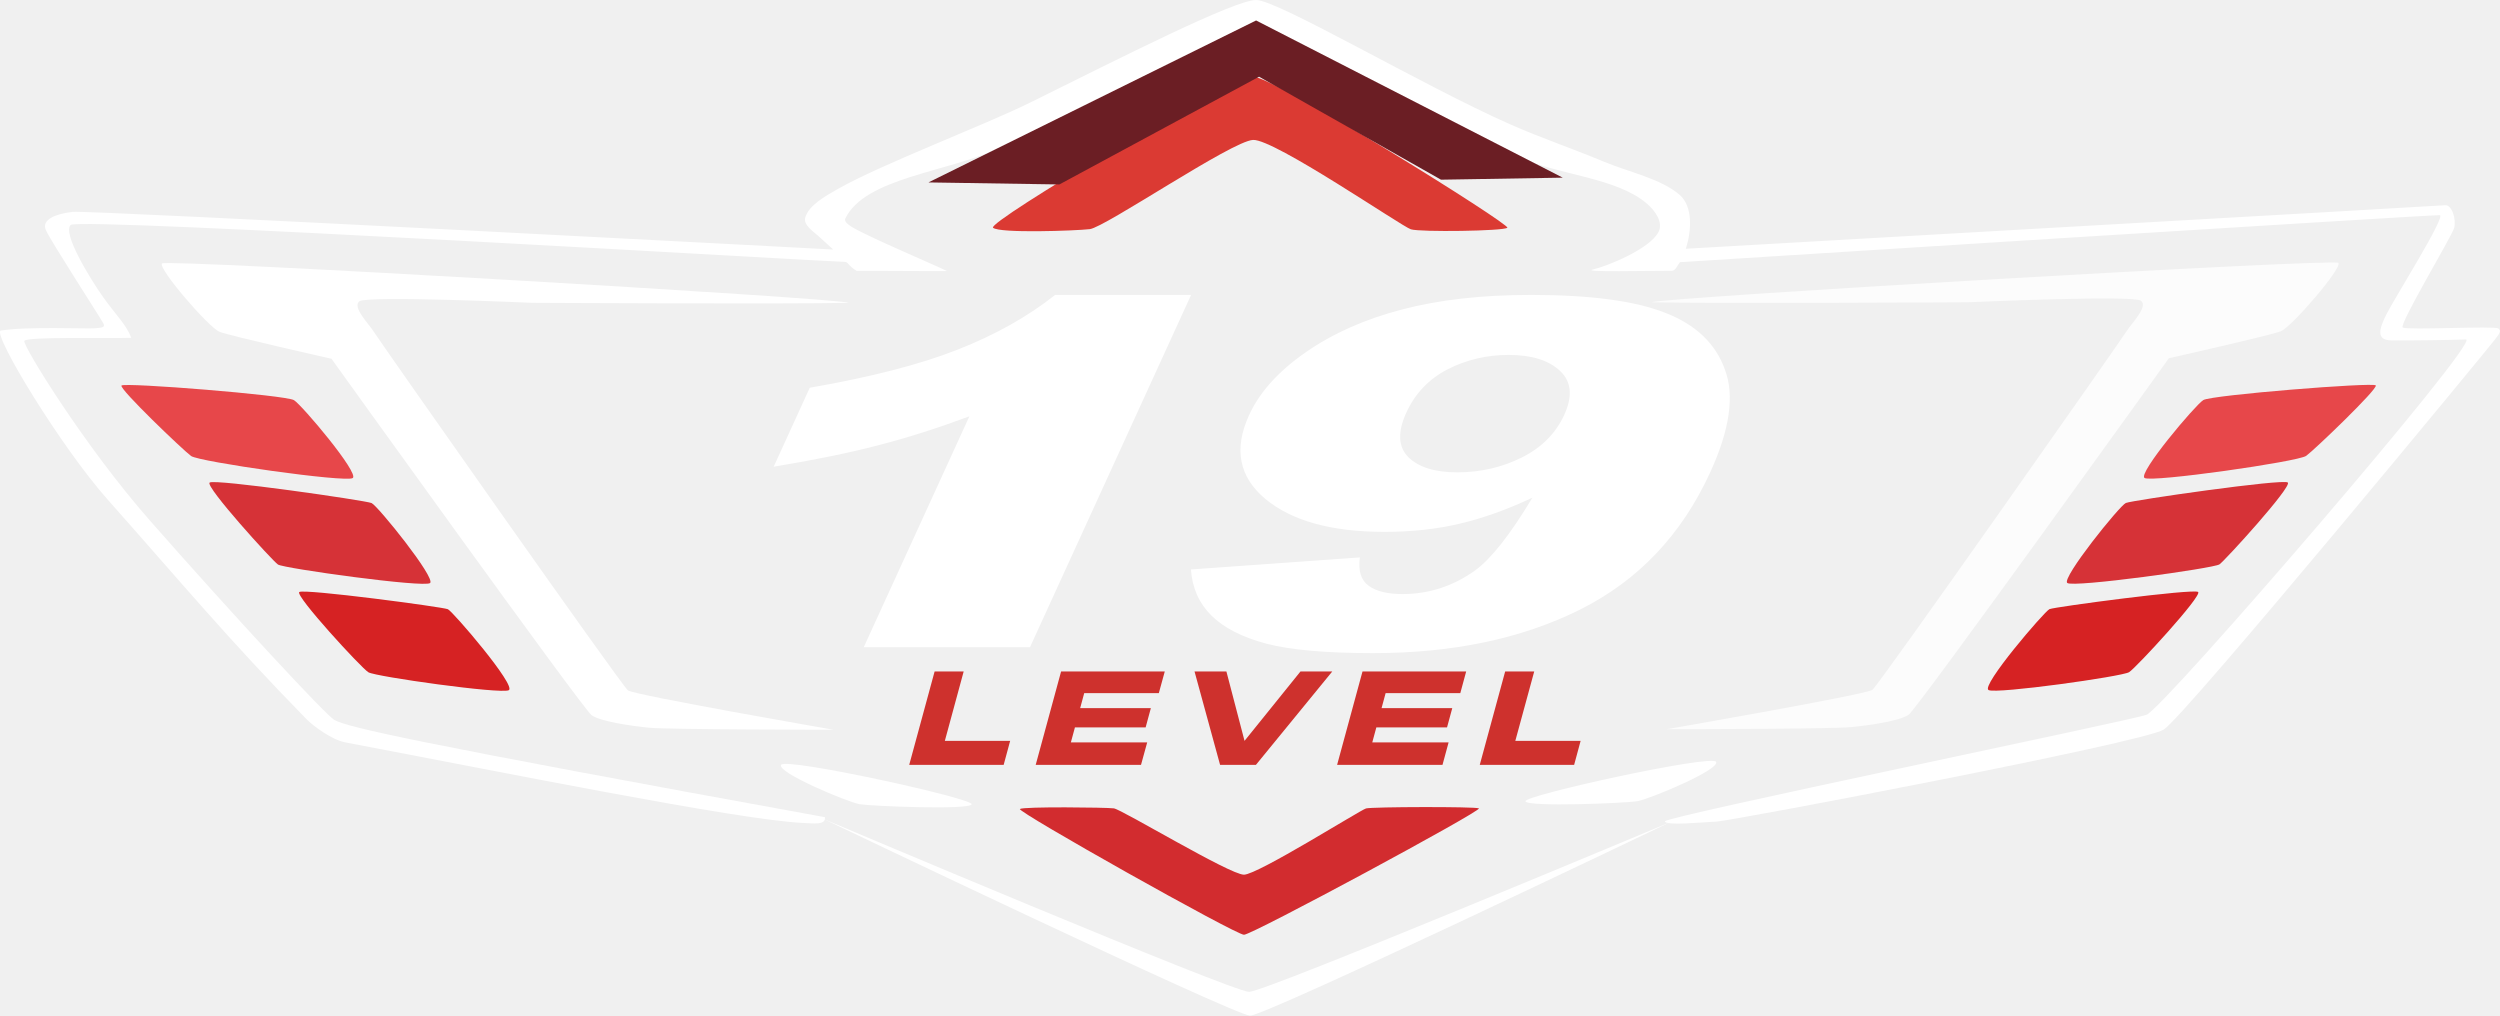
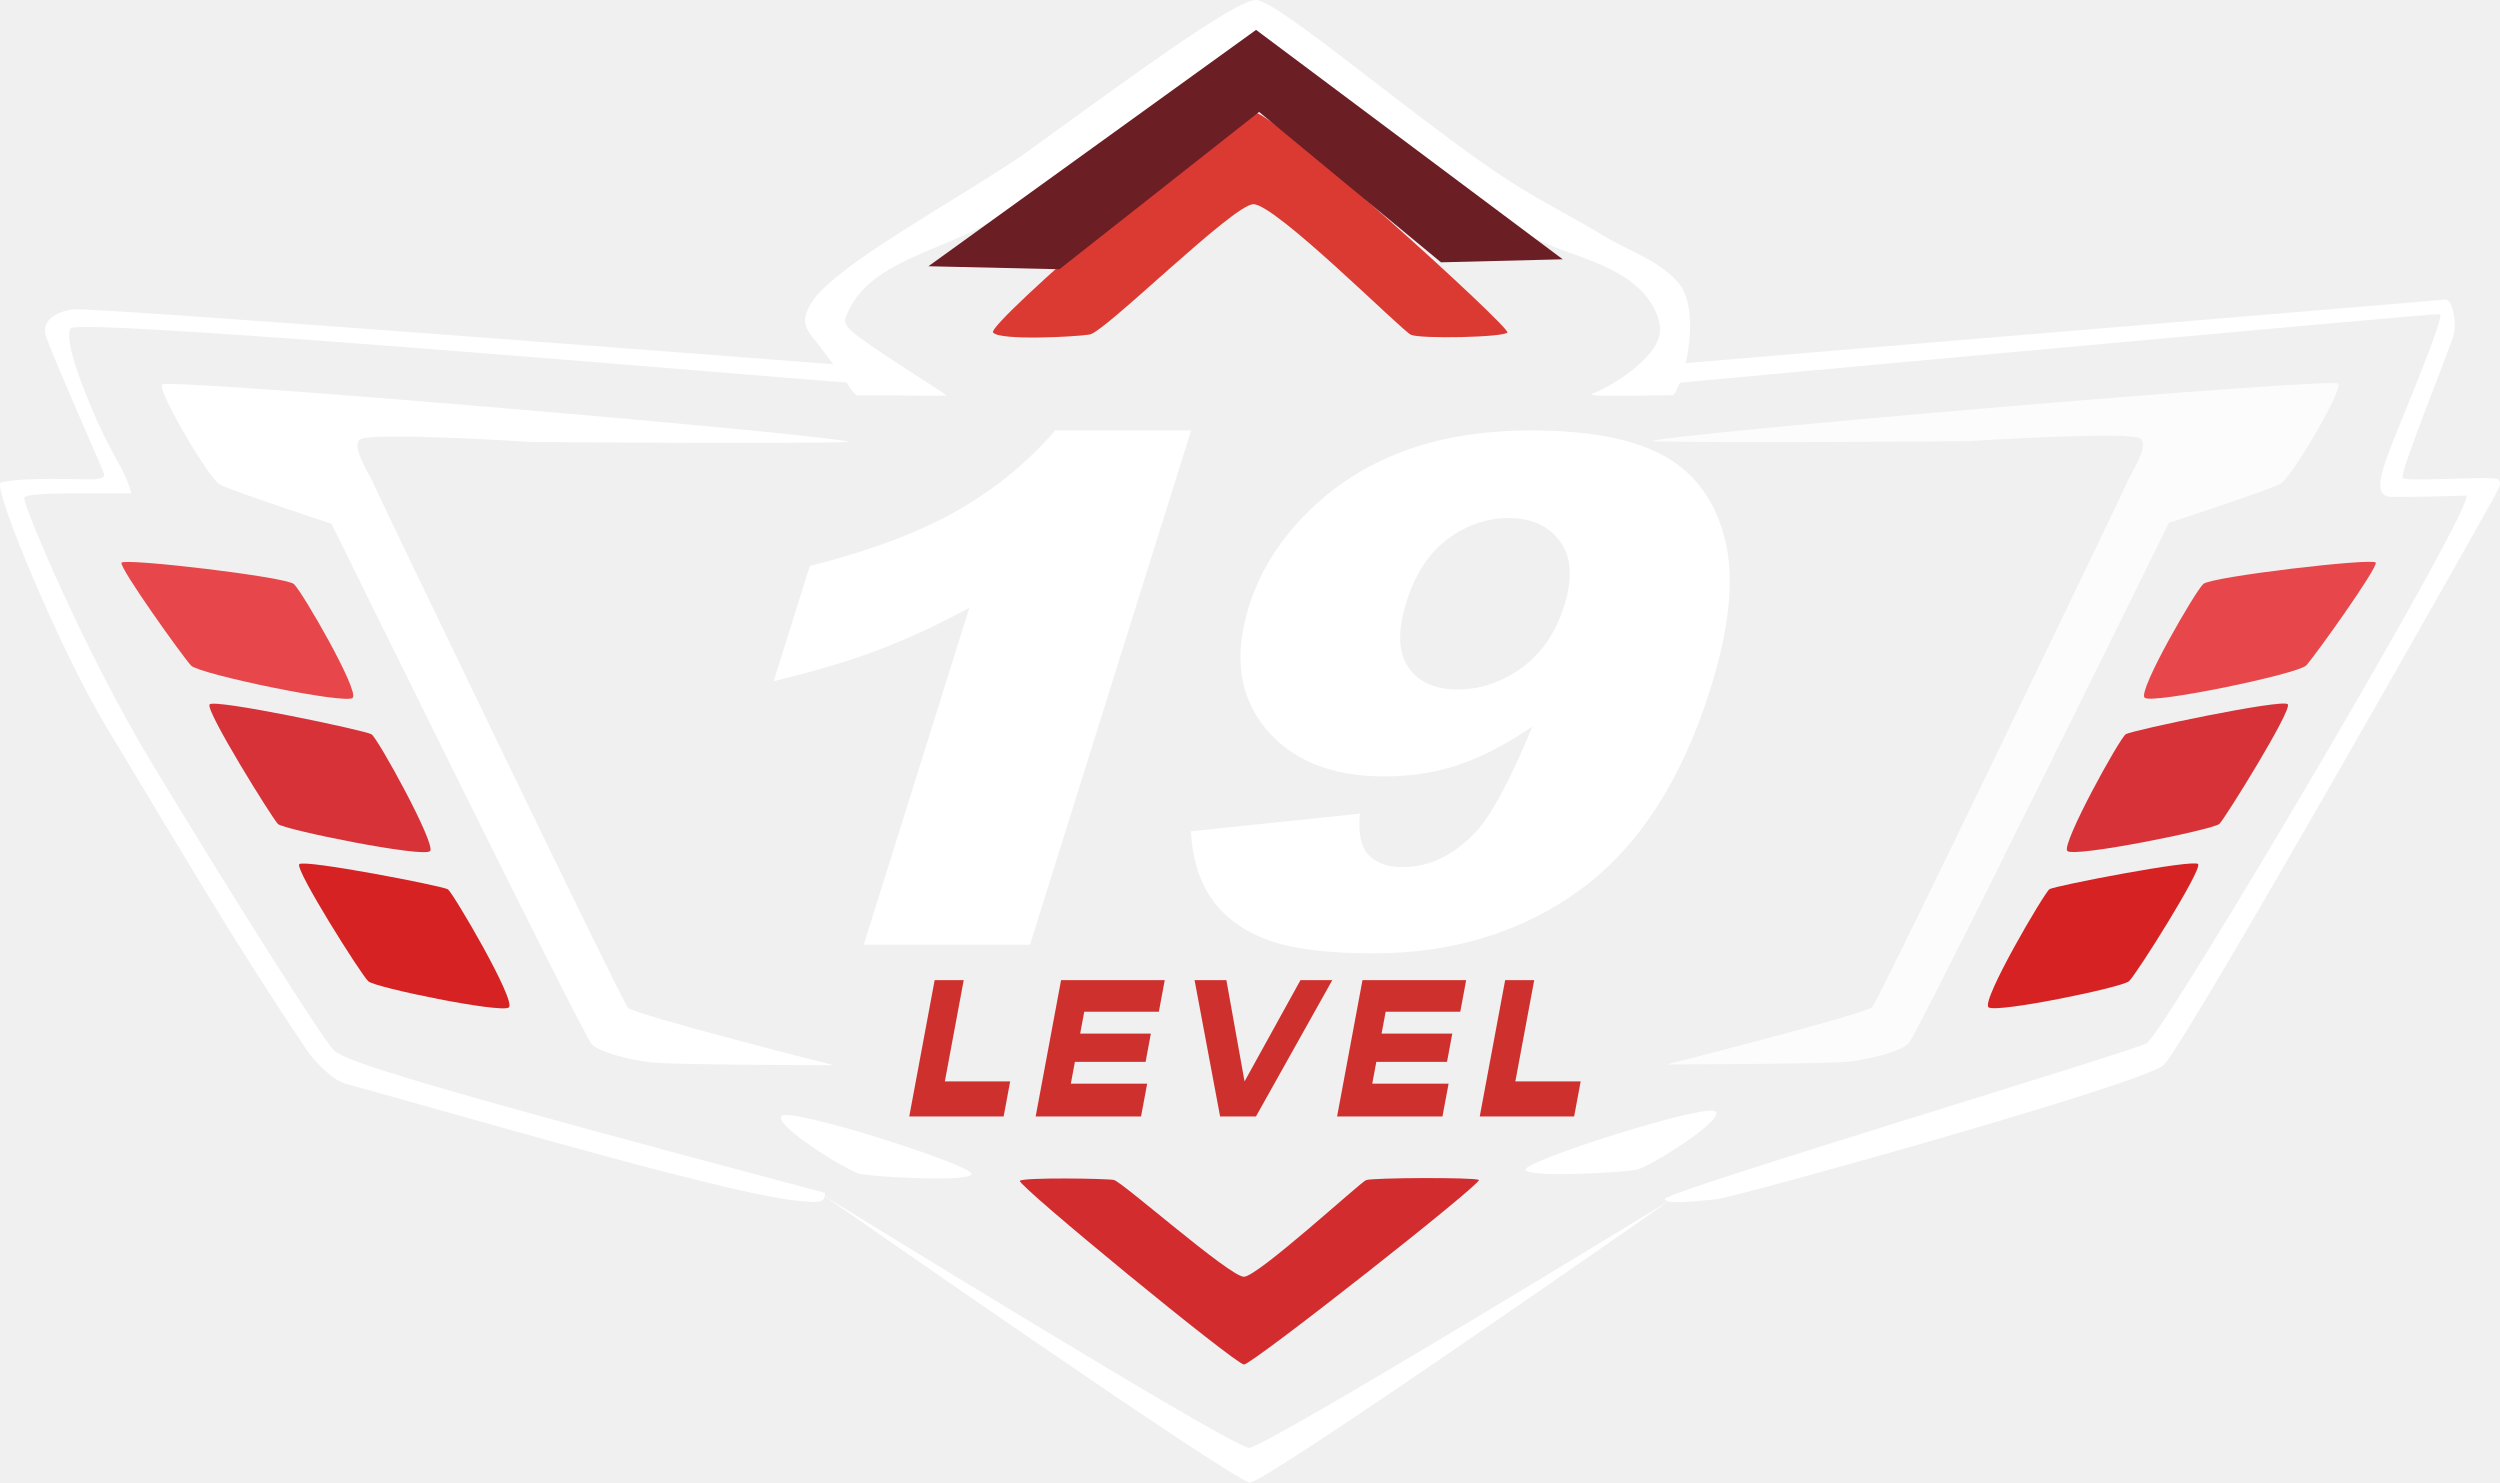
- <svg xmlns="http://www.w3.org/2000/svg" version="1.1" id="Layer_1" x="0px" y="0px" width="32px" height="13px" viewBox="0 0 32 13" enable-background="new 0 0 32 13" xml:space="preserve">
-   <path fill="#D22C2F" d="M13.055,10.355C13.009,10.387 15.818,11.966 15.923,11.965C16.028,11.965 18.985,10.371 18.93,10.347C18.875,10.323 17.561,10.327 17.485,10.348C17.41,10.37 16.101,11.194 15.923,11.196C15.744,11.198 14.359,10.36 14.257,10.347C14.155,10.334 13.101,10.323 13.055,10.355Z" />
-   <path fill="#FFFFFF" d="M21.31,10.513C21.32,10.572 21.785,10.525 21.974,10.516C22.162,10.507 27.424,9.508 27.695,9.339C27.967,9.17 31.869,4.436 31.931,4.351C31.994,4.267 32.02,4.241 31.98,4.205C31.94,4.168 30.807,4.229 30.755,4.192C30.703,4.155 31.384,3.025 31.413,2.918C31.443,2.812 31.386,2.618 31.297,2.627C31.208,2.636 21.73,3.173 21.579,3.184C21.654,2.947 21.669,2.641 21.499,2.494C21.262,2.288 20.858,2.206 20.531,2.07C20.136,1.905 19.72,1.764 19.331,1.592C18.211,1.097 16.356,-0 16.078,0C15.799,0.001 14.364,0.73 13.188,1.312C12.589,1.608 11.304,2.093 10.733,2.414C10.556,2.514 10.35,2.631 10.307,2.786C10.282,2.877 10.403,2.958 10.468,3.015C10.533,3.072 10.665,3.194 10.665,3.194C10.665,3.194 1.146,2.688 0.929,2.712C0.712,2.737 0.528,2.811 0.587,2.945C0.645,3.079 1.297,4.087 1.323,4.139C1.349,4.191 1.312,4.193 1.216,4.202C1.121,4.211 0.338,4.176 0.006,4.232C-0.082,4.303 0.782,5.722 1.374,6.39C2.325,7.461 2.92,8.181 3.924,9.206C4.012,9.295 4.249,9.47 4.418,9.502C6.388,9.875 9.447,10.494 10.269,10.533C10.419,10.54 10.572,10.563 10.559,10.46C5.227,9.491 4.454,9.31 4.279,9.215C4.175,9.158 2.989,7.881 1.918,6.662C1.078,5.707 0.29,4.423 0.311,4.364C0.332,4.306 1.365,4.335 1.679,4.324C1.623,4.163 1.49,4.042 1.318,3.8C1.147,3.558 0.793,2.978 0.906,2.879C1.02,2.779 10.66,3.354 10.813,3.352C10.858,3.352 10.854,3.4 10.965,3.467C11.218,3.465 12.128,3.473 12.12,3.469C11.991,3.404 11.382,3.146 11.082,2.998C10.971,2.943 10.789,2.862 10.82,2.797C11.07,2.276 12.135,2.201 12.747,1.91C13.872,1.376 16.078,0.266 16.078,0.266C16.078,0.266 18.257,1.499 19.447,2.016C19.963,2.241 20.687,2.275 21.073,2.6C21.192,2.7 21.292,2.85 21.228,2.971C21.111,3.193 20.557,3.412 20.391,3.449C20.224,3.486 21.105,3.465 21.398,3.466C21.448,3.466 21.466,3.401 21.504,3.356C21.607,3.348 31.144,2.747 31.229,2.754C31.314,2.761 30.656,3.807 30.549,4.018C30.441,4.229 30.422,4.354 30.609,4.357C30.796,4.36 31.353,4.353 31.564,4.345C31.775,4.338 27.693,9.069 27.476,9.149C27.259,9.228 21.301,10.454 21.311,10.513ZM10.549,10.486C10.549,10.486 15.798,12.996 16,13C16.202,13.004 21.373,10.526 21.373,10.526C21.373,10.526 16.201,12.694 15.989,12.696C15.777,12.698 10.549,10.486 10.549,10.486Z" />
-   <path fill="#FCFCFC" d="M21.334,9.334C21.334,9.334 23.451,9.332 23.696,9.307C23.94,9.283 24.319,9.227 24.431,9.148C24.544,9.07 27.762,4.585 27.762,4.585C27.762,4.585 29.058,4.294 29.195,4.24C29.332,4.186 29.988,3.424 29.931,3.365C29.873,3.306 21.247,3.81 21.14,3.869C21.875,3.887 25.196,3.869 25.196,3.869C25.196,3.869 27.305,3.775 27.404,3.849C27.503,3.922 27.281,4.141 27.22,4.24C27.159,4.34 24.05,8.768 23.967,8.83C23.884,8.892 21.333,9.334 21.333,9.334Z" />
-   <path fill="#D62223" d="M4.715,8.605C4.805,8.661 6.407,8.886 6.512,8.835C6.617,8.783 5.797,7.827 5.733,7.798C5.669,7.769 3.89,7.533 3.831,7.578C3.772,7.623 4.625,8.55 4.715,8.605Z" />
-   <path fill="#D63237" d="M5.505,7.463C5.582,7.401 4.835,6.473 4.756,6.439C4.677,6.405 2.741,6.126 2.683,6.177C2.624,6.228 3.486,7.177 3.558,7.226C3.629,7.275 5.429,7.525 5.505,7.463Z" />
-   <path fill="#E7474A" d="M1.555,4.935C1.524,4.978 2.343,5.762 2.446,5.837C2.549,5.911 4.426,6.179 4.515,6.119C4.603,6.059 3.866,5.186 3.763,5.122C3.659,5.057 1.586,4.892 1.555,4.935Z" />
-   <path fill="#D62223" d="M27.252,8.604C27.161,8.66 25.559,8.885 25.454,8.833C25.349,8.782 26.169,7.826 26.233,7.797C26.297,7.768 28.076,7.532 28.136,7.577C28.195,7.622 27.342,8.548 27.252,8.604Z" />
-   <path fill="#D63237" d="M26.461,7.462C26.385,7.4 27.131,6.472 27.211,6.438C27.29,6.404 29.225,6.125 29.284,6.176C29.343,6.227 28.48,7.175 28.409,7.224C28.337,7.274 26.537,7.524 26.461,7.462Z" />
-   <path fill="#E7474A" d="M30.41,4.933C30.441,4.976 29.622,5.761 29.519,5.835C29.416,5.91 27.538,6.178 27.45,6.118C27.362,6.058 28.099,5.185 28.202,5.121C28.306,5.056 30.379,4.891 30.41,4.933Z" />
-   <path fill="#DB3A33" d="M12.711,2.915C12.791,2.989 13.769,2.954 13.949,2.933C14.145,2.91 15.768,1.804 16.039,1.791C16.31,1.777 17.94,2.897 18.059,2.935C18.178,2.973 19.252,2.958 19.294,2.915C19.337,2.873 16.315,0.989 16.045,0.982C15.776,0.974 12.63,2.842 12.711,2.915Z" />
-   <path fill="#6B1E24" d="M18.445,2.3L20.003,2.274L16.078,0.262L11.884,2.335L13.56,2.361L16.116,0.982Z" />
-   <path fill="#FFFFFF" d="M9.998,9.79C9.94,9.887 10.852,10.268 11.004,10.294C11.157,10.319 12.408,10.37 12.437,10.295C12.466,10.221 10.056,9.692 9.998,9.79Z" />
-   <path fill="#FFFFFF" d="M21.966,9.751C22.024,9.849 21.112,10.23 20.959,10.255C20.807,10.281 19.556,10.332 19.526,10.257C19.497,10.182 21.908,9.654 21.966,9.751Z" />
-   <path fill="#CE312D" d="M11.638,9.79L12.847,9.79L12.93,9.483L12.094,9.483L12.335,8.595L11.963,8.595ZM13.257,9.79L14.605,9.79L14.684,9.503L13.707,9.503L13.759,9.311L14.664,9.311L14.731,9.064L13.826,9.064L13.878,8.872L14.833,8.872L14.909,8.595L13.582,8.595ZM15.617,9.79L16.076,9.79L17.053,8.595L16.646,8.595L15.93,9.483L15.698,8.595L15.29,8.595ZM17.115,9.79L18.464,9.79L18.542,9.503L17.565,9.503L17.617,9.311L18.522,9.311L18.589,9.064L17.684,9.064L17.736,8.872L18.692,8.872L18.767,8.595L17.44,8.595ZM18.941,9.79L20.149,9.79L20.232,9.483L19.396,9.483L19.638,8.595L19.266,8.595Z" />
-   <path fill="#FFFFFF" d="M15.246,3.775L13.184,8.284L11.056,8.284L12.408,5.329C11.993,5.483 11.603,5.607 11.236,5.701C10.872,5.796 10.428,5.887 9.903,5.974L10.365,4.963C11.143,4.828 11.773,4.666 12.256,4.476C12.738,4.287 13.155,4.053 13.506,3.775ZM15.244,7.289L17.406,7.135C17.383,7.306 17.421,7.427 17.519,7.498C17.617,7.569 17.762,7.604 17.951,7.604C18.288,7.604 18.597,7.504 18.878,7.304C19.083,7.157 19.329,6.846 19.615,6.37C19.295,6.521 18.986,6.632 18.688,6.702C18.391,6.773 18.069,6.808 17.721,6.808C17.043,6.808 16.534,6.667 16.195,6.385C15.859,6.103 15.79,5.746 15.988,5.314C16.122,5.02 16.364,4.752 16.712,4.51C17.06,4.268 17.471,4.085 17.944,3.962C18.417,3.837 18.969,3.775 19.599,3.775C20.357,3.775 20.929,3.851 21.317,4.005C21.706,4.156 21.96,4.398 22.079,4.731C22.204,5.061 22.141,5.499 21.892,6.043C21.526,6.844 20.97,7.43 20.224,7.803C19.48,8.174 18.598,8.36 17.579,8.36C16.977,8.36 16.52,8.32 16.209,8.239C15.899,8.156 15.665,8.036 15.506,7.879C15.348,7.722 15.26,7.525 15.244,7.289ZM20.022,5.311C20.132,5.071 20.114,4.884 19.97,4.749C19.826,4.612 19.606,4.543 19.31,4.543C19.031,4.543 18.77,4.604 18.528,4.728C18.29,4.851 18.114,5.035 18.001,5.281C17.888,5.529 17.896,5.718 18.025,5.85C18.158,5.981 18.367,6.046 18.653,6.046C18.949,6.046 19.224,5.983 19.479,5.856C19.733,5.729 19.914,5.547 20.022,5.311Z" />
-   <path fill="#FFFFFF" d="M10.671,9.341C10.671,9.341 8.553,9.339 8.309,9.315C8.064,9.29 7.686,9.234 7.573,9.155C7.461,9.077 4.243,4.592 4.243,4.592C4.243,4.592 2.947,4.301 2.81,4.247C2.672,4.193 2.016,3.431 2.074,3.372C2.132,3.313 10.758,3.817 10.865,3.876C10.13,3.894 6.808,3.876 6.808,3.876C6.808,3.876 4.7,3.782 4.601,3.856C4.502,3.929 4.724,4.148 4.785,4.247C4.846,4.347 7.955,8.775 8.038,8.837C8.121,8.899 10.671,9.341 10.671,9.341Z" />
+ <svg xmlns="http://www.w3.org/2000/svg" version="1.1" width="166.38px" height="98.663px" viewBox="0 0 166.38 98.663" xml:space="preserve">
+   <path fill="#D22C2F" d="M67.876,78.587C67.637,78.828 82.241,90.814 82.788,90.811C83.335,90.807 98.708,78.712 98.422,78.527C98.136,78.343 91.305,78.377 90.913,78.539C90.521,78.702 83.715,84.954 82.788,84.971C81.861,84.988 74.659,78.626 74.129,78.528C73.6,78.43 68.115,78.346 67.875,78.587Z" />
+   <path fill="#FFFFFF" d="M110.801,79.787C110.85,80.233 113.271,79.883 114.249,79.812C115.227,79.742 142.587,72.162 143.999,70.877C145.411,69.592 165.697,33.665 166.022,33.023C166.347,32.381 166.486,32.186 166.276,31.911C166.066,31.637 160.177,32.094 159.906,31.815C159.635,31.536 163.176,22.956 163.329,22.15C163.482,21.344 163.19,19.867 162.725,19.935C162.261,20.004 112.981,24.079 112.196,24.166C112.585,22.366 112.665,20.044 111.783,18.928C110.547,17.366 108.45,16.744 106.749,15.707C104.695,14.454 102.529,13.387 100.507,12.082C94.686,8.325 85.041,-0.003 83.594,0.002C82.146,0.005 74.685,5.537 68.567,9.957C65.453,12.207 58.775,15.884 55.806,18.325C54.883,19.084 53.814,19.969 53.592,21.143C53.461,21.832 54.092,22.45 54.427,22.881C54.762,23.312 55.452,24.242 55.452,24.242C55.452,24.242 5.959,20.401 4.83,20.586C3.701,20.771 2.748,21.332 3.052,22.352C3.356,23.371 6.741,31.019 6.878,31.413C7.014,31.806 6.82,31.823 6.324,31.891C5.828,31.959 1.756,31.694 0.032,32.117C-0.427,32.654 4.065,43.429 7.142,48.493C12.086,56.628 15.182,62.085 20.404,69.866C20.861,70.547 22.091,71.871 22.971,72.114C33.216,74.947 49.116,79.646 53.39,79.939C54.171,79.992 54.966,80.165 54.9,79.385C27.179,72.028 23.159,70.656 22.247,69.934C21.708,69.506 15.538,59.811 9.97,50.563C5.606,43.314 1.508,33.568 1.617,33.124C1.727,32.68 7.1,32.904 8.731,32.818C8.441,31.593 7.745,30.677 6.853,28.841C5.962,27.006 4.125,22.602 4.713,21.848C5.302,21.094 55.425,25.455 56.22,25.441C56.457,25.437 56.433,25.805 57.012,26.315C58.328,26.294 63.06,26.358 63.017,26.326C62.346,25.836 59.178,23.878 57.619,22.754C57.041,22.337 56.093,21.721 56.256,21.227C57.559,17.272 63.095,16.705 66.277,14.499C72.124,10.444 83.593,2.015 83.593,2.015C83.593,2.015 94.923,11.375 101.111,15.304C103.797,17.01 107.559,17.266 109.568,19.733C110.185,20.491 110.706,21.634 110.373,22.552C109.766,24.233 106.883,25.894 106.019,26.177C105.155,26.459 109.735,26.3 111.254,26.303C111.517,26.303 111.61,25.809 111.808,25.467C112.343,25.41 161.929,20.85 162.37,20.904C162.811,20.958 159.391,28.892 158.834,30.495C158.276,32.099 158.176,33.045 159.148,33.066C160.119,33.087 163.014,33.035 164.111,32.979C165.208,32.922 143.988,68.83 142.859,69.434C141.73,70.039 110.753,79.34 110.802,79.786ZM54.85,79.586C54.85,79.586 82.141,98.634 83.19,98.664C84.239,98.694 111.128,79.888 111.128,79.888C111.128,79.888 84.234,96.339 83.131,96.356C82.029,96.372 54.85,79.586 54.85,79.586Z" />
+   <path fill="#FCFCFC" d="M110.921,70.84C110.921,70.84 121.932,70.823 123.203,70.639C124.474,70.455 126.444,70.027 127.029,69.43C127.614,68.834 144.345,34.797 144.345,34.797C144.345,34.797 151.081,32.592 151.795,32.18C152.509,31.768 155.92,25.983 155.62,25.535C155.321,25.087 110.469,28.917 109.913,29.361C113.737,29.503 131.005,29.361 131.005,29.361C131.005,29.361 141.966,28.652 142.482,29.21C142.999,29.768 141.842,31.424 141.526,32.18C141.21,32.936 125.043,66.544 124.612,67.014C124.181,67.484 110.92,70.84 110.92,70.84Z" />
+   <path fill="#D62223" d="M24.514,65.309C24.983,65.731 33.315,67.44 33.86,67.05C34.404,66.66 30.141,59.405 29.808,59.185C29.475,58.965 20.225,57.171 19.917,57.513C19.61,57.855 24.045,64.887 24.514,65.309Z" />
+   <path fill="#D63237" d="M28.625,56.639C29.021,56.168 25.14,49.129 24.728,48.87C24.316,48.611 14.253,46.491 13.948,46.879C13.643,47.266 18.125,54.467 18.498,54.839C18.87,55.212 28.228,57.11 28.625,56.639Z" />
+   <path fill="#E7474A" d="M8.087,37.451C7.926,37.776 12.184,43.733 12.718,44.297C13.252,44.861 23.015,46.899 23.473,46.441C23.931,45.982 20.103,39.363 19.564,38.873C19.025,38.383 8.248,37.126 8.087,37.451Z" />
+   <path fill="#D62223" d="M141.691,65.3C141.222,65.722 132.89,67.431 132.345,67.041C131.801,66.651 136.064,59.396 136.397,59.176C136.73,58.956 145.98,57.162 146.288,57.504C146.595,57.846 142.16,64.878 141.691,65.3Z" />
+   <path fill="#D63237" d="M137.581,56.63C137.185,56.159 141.066,49.12 141.478,48.861C141.89,48.602 151.953,46.482 152.258,46.87C152.563,47.257 148.081,54.458 147.708,54.83C147.335,55.203 137.978,57.101 137.581,56.63Z" />
+   <path fill="#E7474A" d="M158.111,37.442C158.272,37.767 154.014,43.724 153.48,44.288C152.946,44.852 143.183,46.89 142.725,46.432C142.267,45.973 146.095,39.354 146.634,38.864C147.173,38.374 157.95,37.117 158.111,37.442Z" />
+   <path fill="#DB3A33" d="M66.088,22.126C66.507,22.683 71.591,22.42 72.525,22.261C73.546,22.088 81.984,13.692 83.392,13.591C84.801,13.489 93.278,21.989 93.896,22.278C94.515,22.566 100.098,22.453 100.319,22.127C100.541,21.801 84.829,7.509 83.426,7.45C82.024,7.391 65.668,21.569 66.087,22.126Z" />
+   <path fill="#6B1E24" d="M95.901,17.458L104.004,17.257L83.594,1.989L61.789,17.719L70.506,17.92L83.795,7.45Z" />
+   <path fill="#FFFFFF" d="M51.981,74.297C51.68,75.036 56.422,77.93 57.216,78.123C58.01,78.315 64.514,78.7 64.666,78.135C64.818,77.57 52.282,73.558 51.981,74.297Z" />
+   <path fill="#FFFFFF" d="M114.211,74.007C114.512,74.746 109.77,77.64 108.976,77.833C108.182,78.025 101.678,78.41 101.526,77.845C101.374,77.279 113.91,73.268 114.211,74.007Z" />
+   <path fill="#CE312D" d="M60.513,74.302L66.794,74.302L67.228,71.971L62.881,71.971L64.137,65.23L62.203,65.23ZM68.926,74.302L75.939,74.302L76.346,72.121L71.266,72.121L71.537,70.668L76.242,70.668L76.592,68.788L71.887,68.788L72.158,67.335L77.124,67.335L77.516,65.23L70.616,65.23ZM81.2,74.302L83.587,74.302L88.666,65.23L86.549,65.23L82.827,71.971L81.618,65.23L79.501,65.23ZM88.986,74.302L95.999,74.302L96.406,72.121L91.326,72.121L91.597,70.668L96.302,70.668L96.652,68.788L91.947,68.788L92.218,67.335L97.184,67.335L97.576,65.23L90.676,65.23ZM98.48,74.302L104.762,74.302L105.196,71.971L100.849,71.971L102.105,65.23L100.171,65.23Z" />
+   <path fill="#FFFFFF" d="M79.272,28.649L68.546,62.873L57.484,62.873L64.513,40.447C62.359,41.61 60.328,42.551 58.42,43.27C56.53,43.99 54.22,44.678 51.489,45.336L53.892,37.67C57.937,36.644 61.213,35.412 63.723,33.974C66.232,32.535 68.399,30.76 70.224,28.649ZM79.261,55.322L90.501,54.151C90.38,55.452 90.576,56.37 91.088,56.906C91.6,57.441 92.349,57.709 93.333,57.709C95.087,57.709 96.694,56.951 98.153,55.436C99.219,54.319 100.497,51.955 101.987,48.343C100.32,49.491 98.714,50.333 97.168,50.868C95.622,51.404 93.945,51.672 92.137,51.672C88.611,51.672 85.967,50.601 84.204,48.458C82.459,46.316 82.1,43.607 83.126,40.333C83.826,38.098 85.082,36.063 86.892,34.227C88.703,32.39 90.837,31.005 93.296,30.072C95.759,29.123 98.628,28.649 101.903,28.649C105.841,28.649 108.818,29.23 110.834,30.393C112.855,31.541 114.177,33.377 114.799,35.902C115.445,38.412 115.12,41.733 113.825,45.864C111.921,51.94 109.031,56.393 105.155,59.224C101.283,62.039 96.698,63.447 91.4,63.447C88.268,63.447 85.894,63.141 84.278,62.529C82.667,61.901 81.448,60.991 80.623,59.797C79.798,58.604 79.344,57.112 79.261,55.321ZM104.103,40.309C104.673,38.488 104.582,37.065 103.83,36.04C103.082,34.999 101.938,34.479 100.399,34.479C98.949,34.479 97.595,34.946 96.336,35.879C95.094,36.812 94.181,38.213 93.596,40.08C93.006,41.962 93.048,43.4 93.72,44.395C94.411,45.39 95.499,45.887 96.985,45.887C98.524,45.887 99.955,45.405 101.277,44.441C102.6,43.477 103.541,42.1 104.103,40.309Z" />
+   <path fill="#FFFFFF" d="M55.483,70.894C55.483,70.894 44.472,70.877 43.201,70.693C41.93,70.509 39.96,70.081 39.375,69.484C38.791,68.888 22.059,34.852 22.059,34.852C22.059,34.852 15.323,32.645 14.609,32.234C13.895,31.822 10.484,26.037 10.784,25.589C11.083,25.142 55.935,28.971 56.491,29.415C52.667,29.557 35.399,29.415 35.399,29.415C35.399,29.415 24.438,28.706 23.922,29.264C23.405,29.822 24.562,31.478 24.878,32.234C25.194,32.99 41.361,66.598 41.792,67.068C42.223,67.538 55.484,70.894 55.484,70.894Z" />
</svg>
